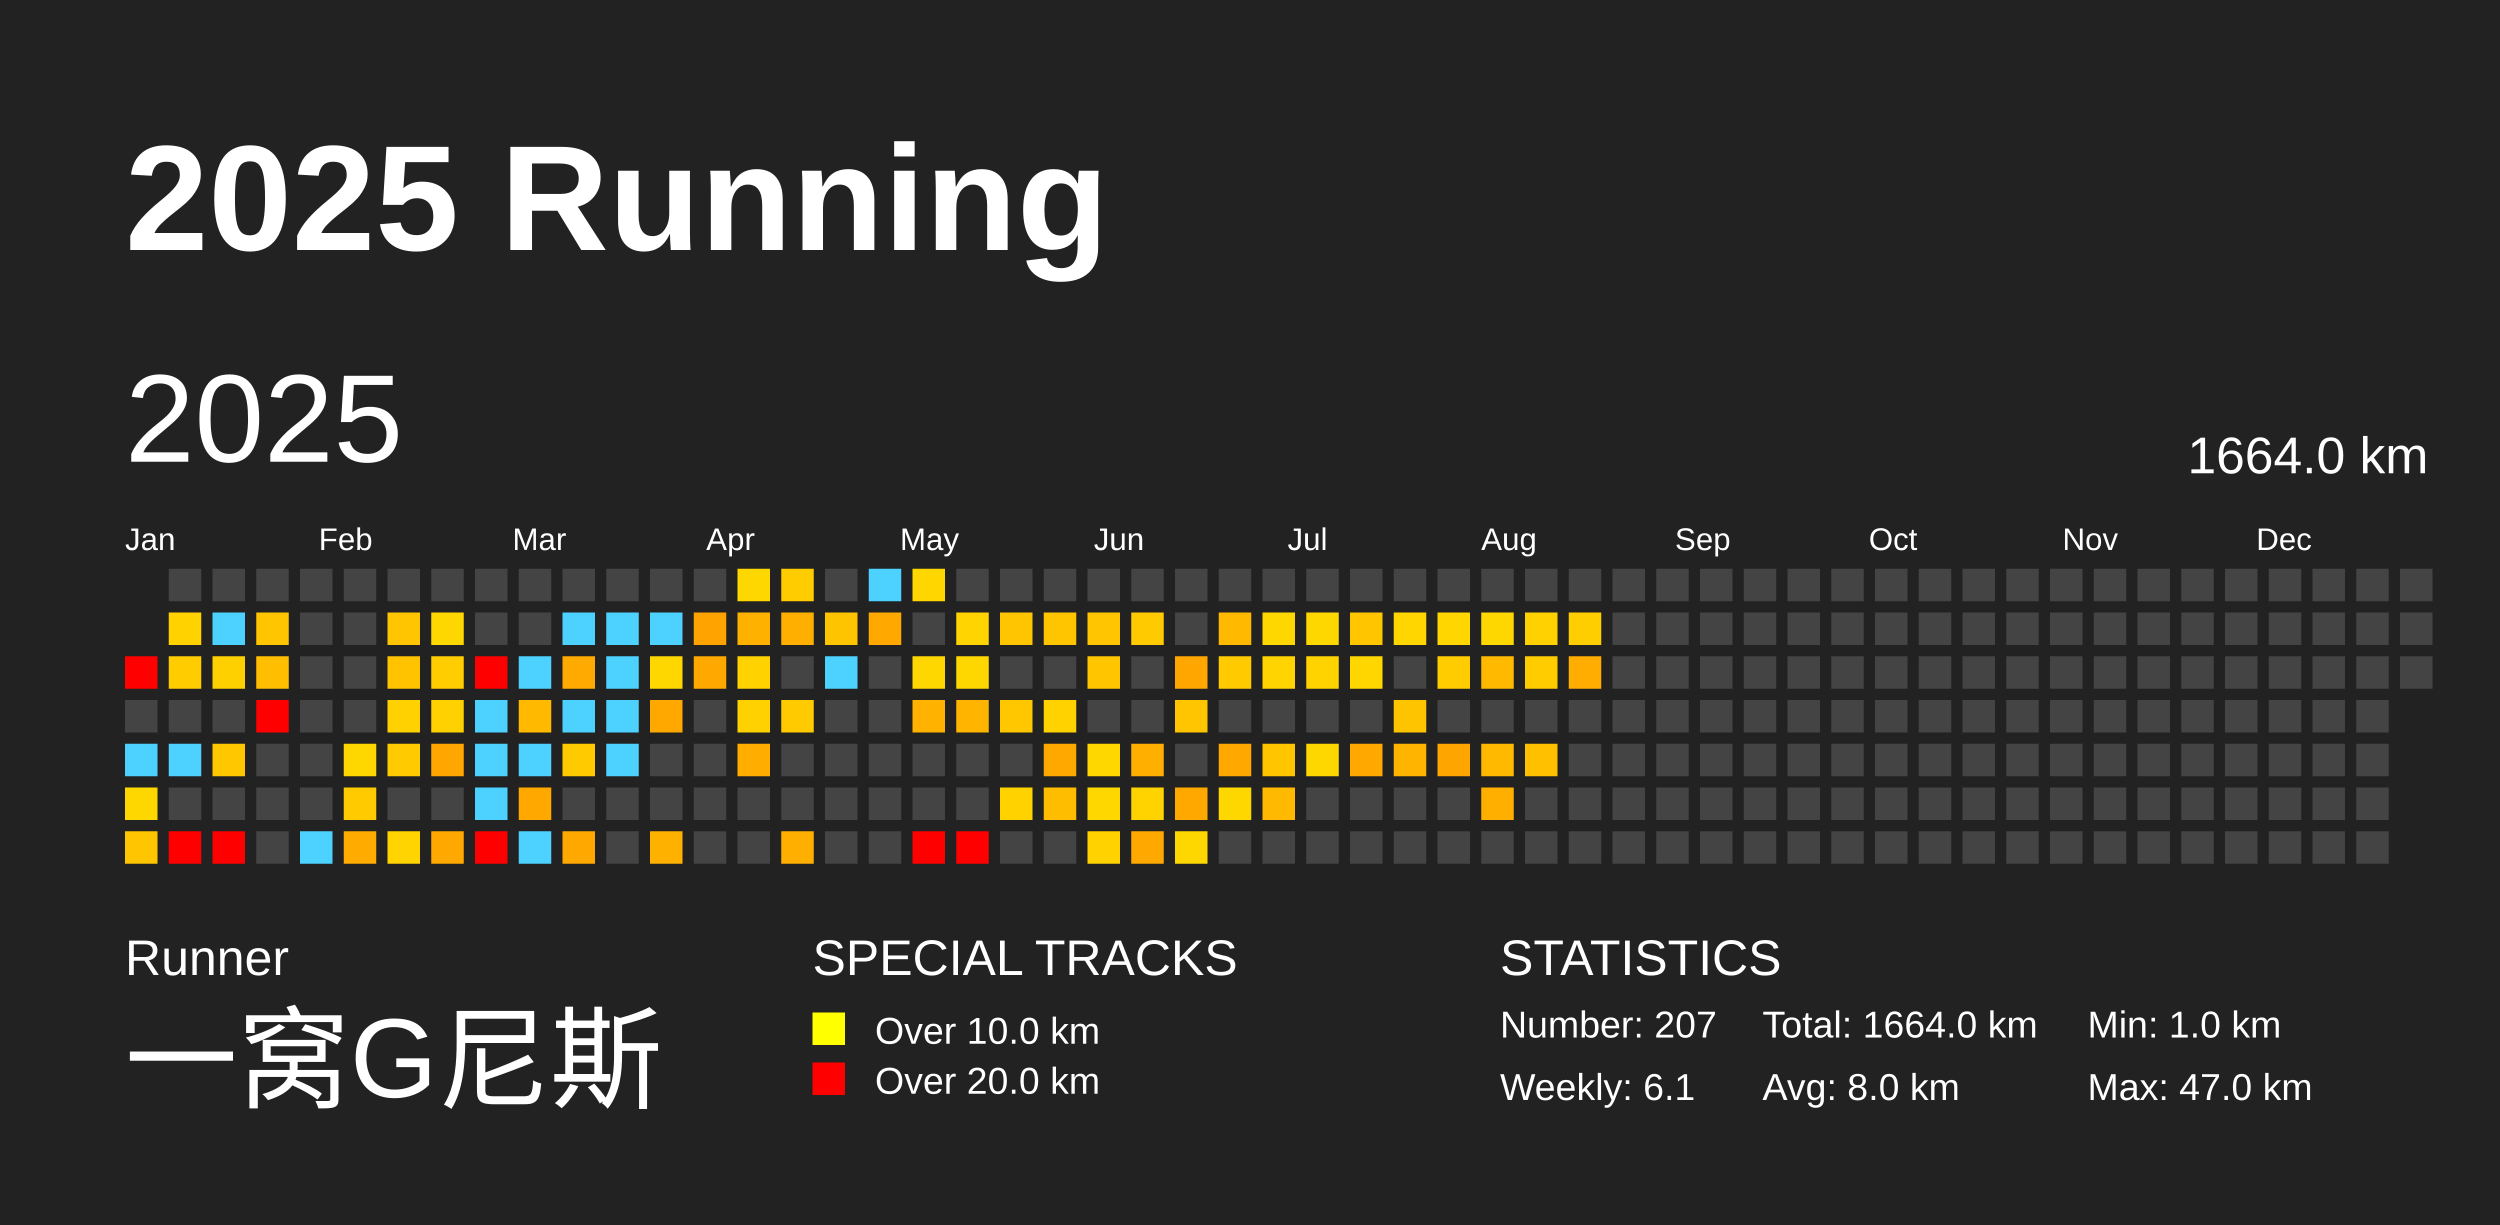
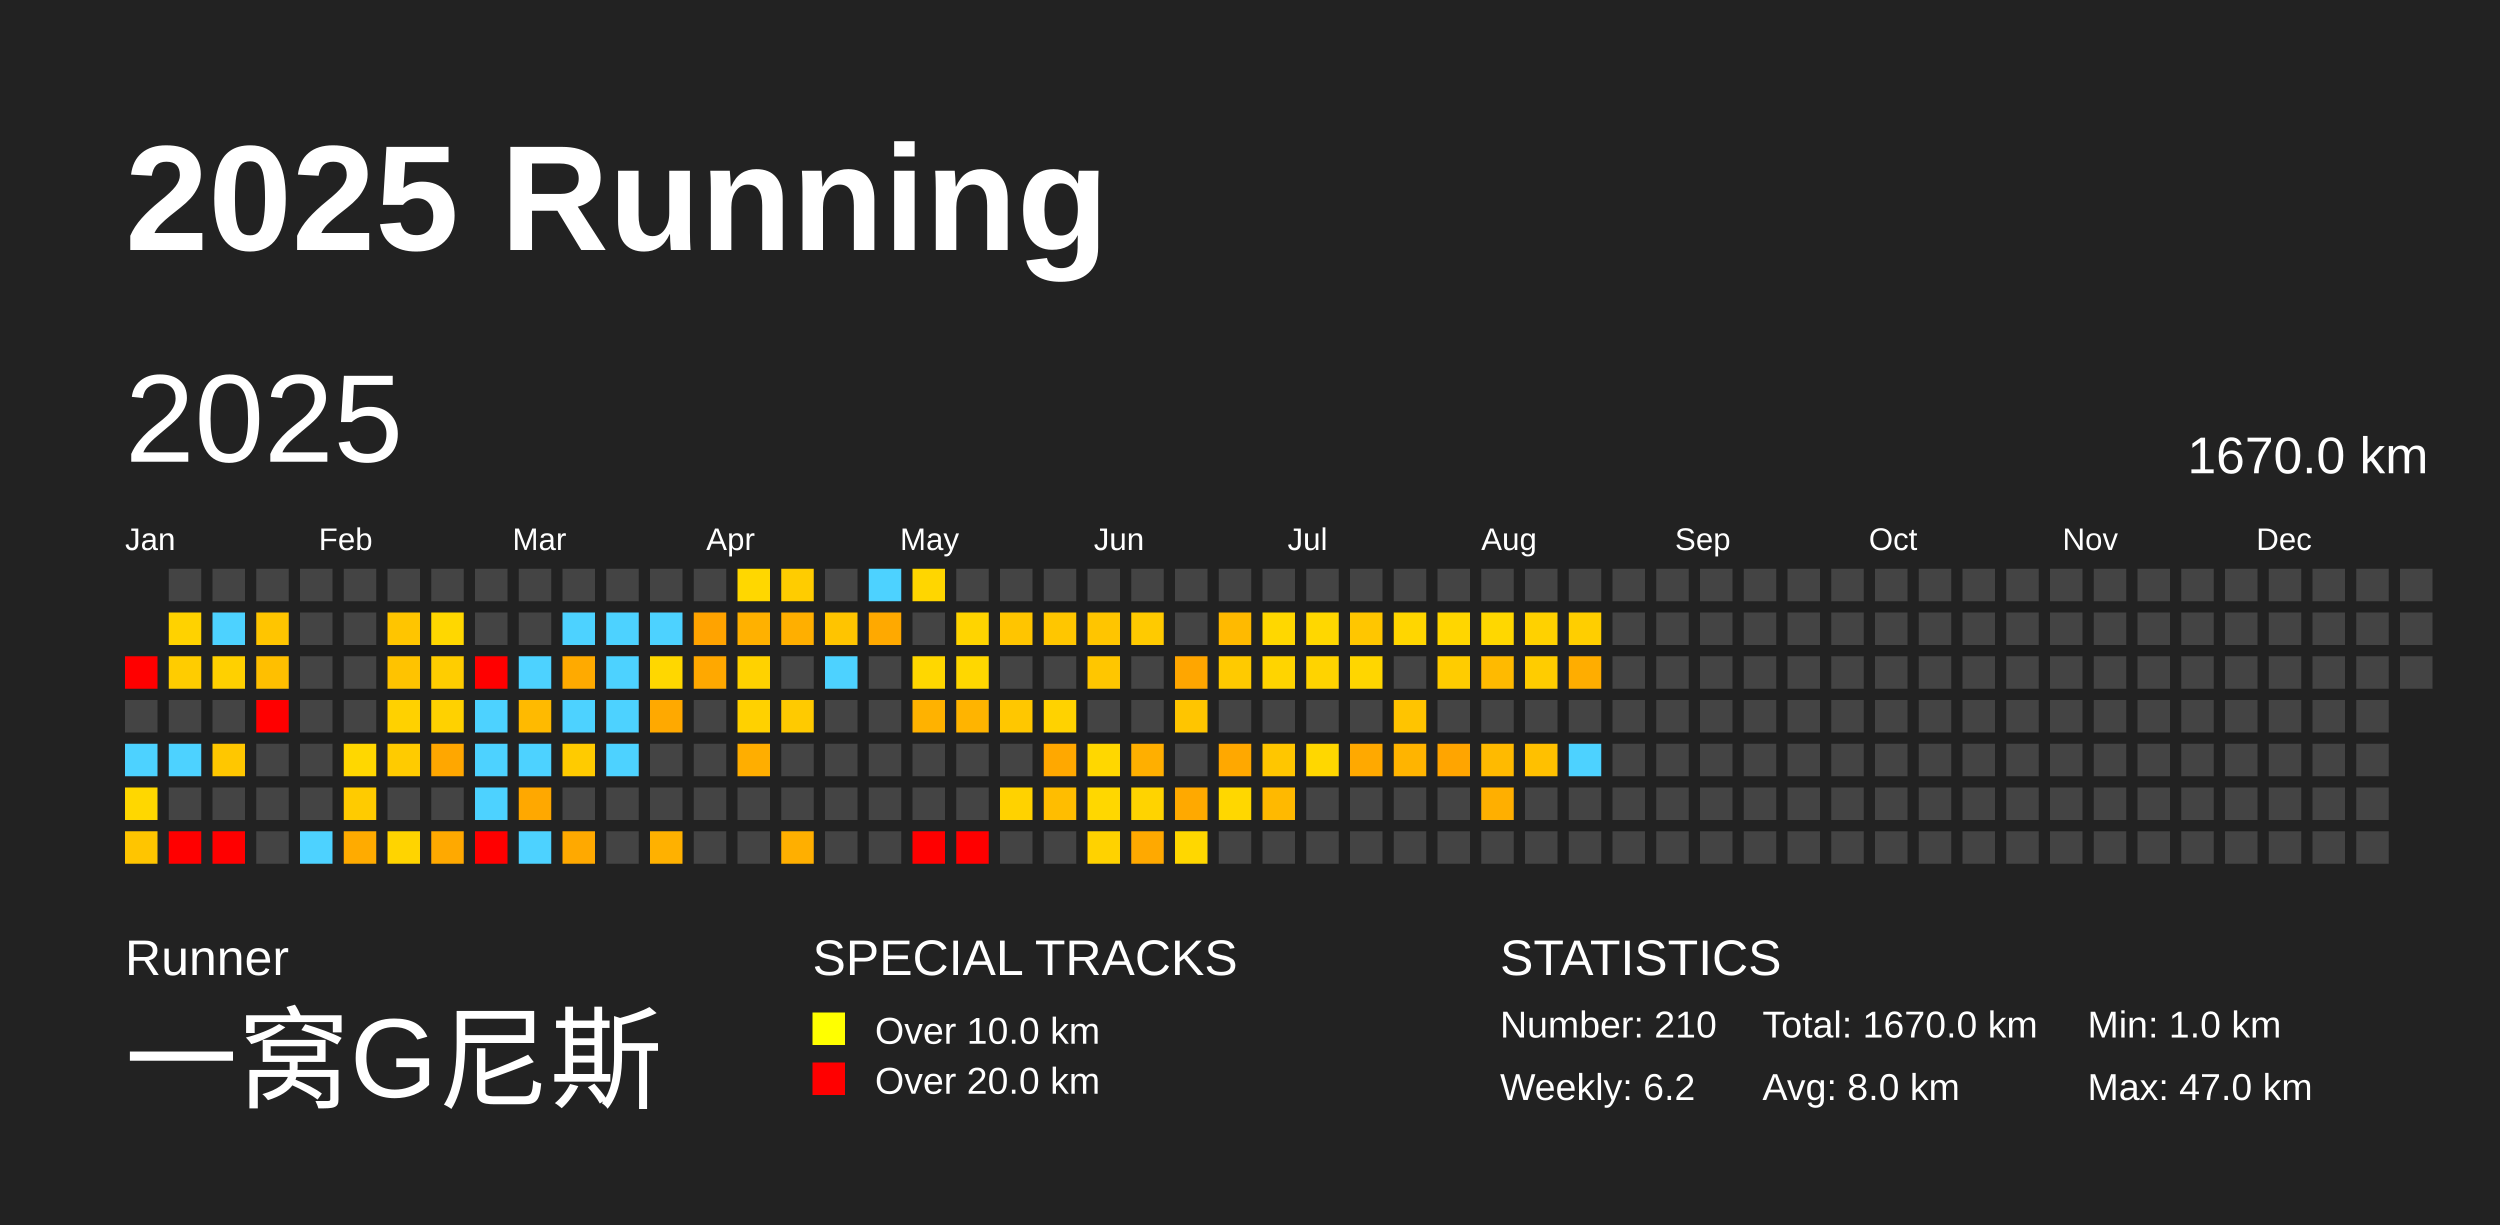
<svg xmlns="http://www.w3.org/2000/svg" baseProfile="full" height="98mm" version="1.1" viewBox="0,0,200,98" width="200mm">
  <defs />
  <rect fill="#222222" height="98" width="200" x="0" y="0" />
  <text fill="#FFFFFF" style="font-size:12px; font-family:Arial; font-weight:bold;" x="10" y="20">2025 Running</text>
  <text fill="#FFFFFF" style="font-size:4px; font-family:Arial" x="10" y="78">Runner</text>
  <text fill="#FFFFFF" style="font-size:9px; font-family:Arial" x="10" y="88">一窝G尼斯</text>
  <text fill="#FFFFFF" style="font-size:4px; font-family:Arial" x="65" y="78">SPECIAL TRACKS</text>
  <rect fill="yellow" height="2.6" width="2.6" x="65" y="81" />
  <text fill="#FFFFFF" style="font-size:3px; font-family:Arial" x="70" y="83.5">Over 10.0 km</text>
  <rect fill="red" height="2.6" width="2.6" x="65" y="85" />
  <text fill="#FFFFFF" style="font-size:3px; font-family:Arial" x="70" y="87.5">Over 20.0 km</text>
  <text fill="#FFFFFF" style="font-size:4px; font-family:Arial" x="120" y="78">STATISTICS</text>
-   <text fill="#FFFFFF" style="font-size:3px; font-family:Arial" x="120" y="83">Number: 207</text>
-   <text fill="#FFFFFF" style="font-size:3px; font-family:Arial" x="120" y="88">Weekly: 6.1</text>
-   <text fill="#FFFFFF" style="font-size:3px; font-family:Arial" x="141" y="83">Total: 1664.0 km</text>
+   <text fill="#FFFFFF" style="font-size:3px; font-family:Arial" x="120" y="83">Number: 210</text>
+   <text fill="#FFFFFF" style="font-size:3px; font-family:Arial" x="120" y="88">Weekly: 6.2</text>
+   <text fill="#FFFFFF" style="font-size:3px; font-family:Arial" x="141" y="83">Total: 1670.0 km</text>
  <text fill="#FFFFFF" style="font-size:3px; font-family:Arial" x="141" y="88">Avg: 8.0 km</text>
  <text fill="#FFFFFF" style="font-size:3px; font-family:Arial" x="167" y="83">Min: 1.0 km</text>
  <text fill="#FFFFFF" style="font-size:3px; font-family:Arial" x="167" y="88">Max: 47.0 km</text>
  <text dominant-baseline="hanging" fill="#FFFFFF" style="font-size:10.0px; font-family:Arial;" x="10" y="30">2025</text>
-   <text dominant-baseline="hanging" fill="#FFFFFF" style="font-size:4.125px; font-family:Arial;" x="175" y="35">1664.0 km</text>
+   <text dominant-baseline="hanging" fill="#FFFFFF" style="font-size:4.125px; font-family:Arial;" x="175" y="35">1670.0 km</text>
  <text fill="#FFFFFF" style="font-size:2.5px; font-family:Arial" x="10.0" y="44">Jan</text>
  <text fill="#FFFFFF" style="font-size:2.5px; font-family:Arial" x="25.5" y="44">Feb</text>
  <text fill="#FFFFFF" style="font-size:2.5px; font-family:Arial" x="41.0" y="44">Mar</text>
  <text fill="#FFFFFF" style="font-size:2.5px; font-family:Arial" x="56.5" y="44">Apr</text>
  <text fill="#FFFFFF" style="font-size:2.5px; font-family:Arial" x="72.0" y="44">May</text>
  <text fill="#FFFFFF" style="font-size:2.5px; font-family:Arial" x="87.5" y="44">Jun</text>
  <text fill="#FFFFFF" style="font-size:2.5px; font-family:Arial" x="103.0" y="44">Jul</text>
  <text fill="#FFFFFF" style="font-size:2.5px; font-family:Arial" x="118.5" y="44">Aug</text>
  <text fill="#FFFFFF" style="font-size:2.5px; font-family:Arial" x="134.0" y="44">Sep</text>
  <text fill="#FFFFFF" style="font-size:2.5px; font-family:Arial" x="149.5" y="44">Oct</text>
  <text fill="#FFFFFF" style="font-size:2.5px; font-family:Arial" x="165.0" y="44">Nov</text>
  <text fill="#FFFFFF" style="font-size:2.5px; font-family:Arial" x="180.5" y="44">Dec</text>
  <rect fill="red" height="2.6" width="2.6" x="10.0" y="52.5" />
  <rect fill="#444444" height="2.6" width="2.6" x="10.0" y="56.0" />
  <rect fill="#4dd2ff" height="2.6" width="2.6" x="10.0" y="59.5" />
  <rect fill="#ffd700" height="2.6" width="2.6" x="10.0" y="63.0" />
  <rect fill="#ffc500" height="2.6" width="2.6" x="10.0" y="66.5" />
  <rect fill="#444444" height="2.6" width="2.6" x="13.5" y="45.5" />
  <rect fill="#ffd200" height="2.6" width="2.6" x="13.5" y="49.0" />
  <rect fill="#ffcc00" height="2.6" width="2.6" x="13.5" y="52.5" />
  <rect fill="#444444" height="2.6" width="2.6" x="13.5" y="56.0" />
  <rect fill="#4dd2ff" height="2.6" width="2.6" x="13.5" y="59.5" />
  <rect fill="#444444" height="2.6" width="2.6" x="13.5" y="63.0" />
  <rect fill="red" height="2.6" width="2.6" x="13.5" y="66.5" />
  <rect fill="#444444" height="2.6" width="2.6" x="17.0" y="45.5" />
  <rect fill="#4dd2ff" height="2.6" width="2.6" x="17.0" y="49.0" />
  <rect fill="#ffd000" height="2.6" width="2.6" x="17.0" y="52.5" />
  <rect fill="#444444" height="2.6" width="2.6" x="17.0" y="56.0" />
  <rect fill="#ffc700" height="2.6" width="2.6" x="17.0" y="59.5" />
  <rect fill="#444444" height="2.6" width="2.6" x="17.0" y="63.0" />
  <rect fill="red" height="2.6" width="2.6" x="17.0" y="66.5" />
  <rect fill="#444444" height="2.6" width="2.6" x="20.5" y="45.5" />
  <rect fill="#ffc500" height="2.6" width="2.6" x="20.5" y="49.0" />
  <rect fill="#ffbf00" height="2.6" width="2.6" x="20.5" y="52.5" />
  <rect fill="red" height="2.6" width="2.6" x="20.5" y="56.0" />
  <rect fill="#444444" height="2.6" width="2.6" x="20.5" y="59.5" />
  <rect fill="#444444" height="2.6" width="2.6" x="20.5" y="63.0" />
  <rect fill="#444444" height="2.6" width="2.6" x="20.5" y="66.5" />
  <rect fill="#444444" height="2.6" width="2.6" x="24.0" y="45.5" />
  <rect fill="#444444" height="2.6" width="2.6" x="24.0" y="49.0" />
  <rect fill="#444444" height="2.6" width="2.6" x="24.0" y="52.5" />
  <rect fill="#444444" height="2.6" width="2.6" x="24.0" y="56.0" />
  <rect fill="#444444" height="2.6" width="2.6" x="24.0" y="59.5" />
  <rect fill="#444444" height="2.6" width="2.6" x="24.0" y="63.0" />
  <rect fill="#4dd2ff" height="2.6" width="2.6" x="24.0" y="66.5" />
  <rect fill="#444444" height="2.6" width="2.6" x="27.5" y="45.5" />
  <rect fill="#444444" height="2.6" width="2.6" x="27.5" y="49.0" />
  <rect fill="#444444" height="2.6" width="2.6" x="27.5" y="52.5" />
  <rect fill="#444444" height="2.6" width="2.6" x="27.5" y="56.0" />
  <rect fill="#ffd700" height="2.6" width="2.6" x="27.5" y="59.5" />
  <rect fill="#ffcb00" height="2.6" width="2.6" x="27.5" y="63.0" />
  <rect fill="#ffab00" height="2.6" width="2.6" x="27.5" y="66.5" />
  <rect fill="#444444" height="2.6" width="2.6" x="31.0" y="45.5" />
  <rect fill="#ffc500" height="2.6" width="2.6" x="31.0" y="49.0" />
  <rect fill="#ffc300" height="2.6" width="2.6" x="31.0" y="52.5" />
  <rect fill="#ffd100" height="2.6" width="2.6" x="31.0" y="56.0" />
  <rect fill="#ffcb00" height="2.6" width="2.6" x="31.0" y="59.5" />
  <rect fill="#444444" height="2.6" width="2.6" x="31.0" y="63.0" />
  <rect fill="#ffd400" height="2.6" width="2.6" x="31.0" y="66.5" />
  <rect fill="#444444" height="2.6" width="2.6" x="34.5" y="45.5" />
  <rect fill="#ffd700" height="2.6" width="2.6" x="34.5" y="49.0" />
  <rect fill="#ffcd00" height="2.6" width="2.6" x="34.5" y="52.5" />
  <rect fill="#ffd100" height="2.6" width="2.6" x="34.5" y="56.0" />
  <rect fill="#ffa700" height="2.6" width="2.6" x="34.5" y="59.5" />
  <rect fill="#444444" height="2.6" width="2.6" x="34.5" y="63.0" />
  <rect fill="#ffa900" height="2.6" width="2.6" x="34.5" y="66.5" />
  <rect fill="#444444" height="2.6" width="2.6" x="38.0" y="45.5" />
  <rect fill="#444444" height="2.6" width="2.6" x="38.0" y="49.0" />
  <rect fill="red" height="2.6" width="2.6" x="38.0" y="52.5" />
  <rect fill="#4dd2ff" height="2.6" width="2.6" x="38.0" y="56.0" />
  <rect fill="#4dd2ff" height="2.6" width="2.6" x="38.0" y="59.5" />
  <rect fill="#4dd2ff" height="2.6" width="2.6" x="38.0" y="63.0" />
  <rect fill="red" height="2.6" width="2.6" x="38.0" y="66.5" />
  <rect fill="#444444" height="2.6" width="2.6" x="41.5" y="45.5" />
  <rect fill="#444444" height="2.6" width="2.6" x="41.5" y="49.0" />
  <rect fill="#4dd2ff" height="2.6" width="2.6" x="41.5" y="52.5" />
  <rect fill="#ffba00" height="2.6" width="2.6" x="41.5" y="56.0" />
  <rect fill="#4dd2ff" height="2.6" width="2.6" x="41.5" y="59.5" />
  <rect fill="#ffa800" height="2.6" width="2.6" x="41.5" y="63.0" />
  <rect fill="#4dd2ff" height="2.6" width="2.6" x="41.5" y="66.5" />
  <rect fill="#444444" height="2.6" width="2.6" x="45.0" y="45.5" />
  <rect fill="#4dd2ff" height="2.6" width="2.6" x="45.0" y="49.0" />
  <rect fill="#ffaa00" height="2.6" width="2.6" x="45.0" y="52.5" />
  <rect fill="#4dd2ff" height="2.6" width="2.6" x="45.0" y="56.0" />
  <rect fill="#ffcb00" height="2.6" width="2.6" x="45.0" y="59.5" />
  <rect fill="#444444" height="2.6" width="2.6" x="45.0" y="63.0" />
  <rect fill="#ffa900" height="2.6" width="2.6" x="45.0" y="66.5" />
  <rect fill="#444444" height="2.6" width="2.6" x="48.5" y="45.5" />
  <rect fill="#4dd2ff" height="2.6" width="2.6" x="48.5" y="49.0" />
  <rect fill="#4dd2ff" height="2.6" width="2.6" x="48.5" y="52.5" />
  <rect fill="#4dd2ff" height="2.6" width="2.6" x="48.5" y="56.0" />
  <rect fill="#4dd2ff" height="2.6" width="2.6" x="48.5" y="59.5" />
  <rect fill="#444444" height="2.6" width="2.6" x="48.5" y="63.0" />
  <rect fill="#444444" height="2.6" width="2.6" x="48.5" y="66.5" />
  <rect fill="#444444" height="2.6" width="2.6" x="52.0" y="45.5" />
  <rect fill="#4dd2ff" height="2.6" width="2.6" x="52.0" y="49.0" />
  <rect fill="#ffd700" height="2.6" width="2.6" x="52.0" y="52.5" />
  <rect fill="#ffa900" height="2.6" width="2.6" x="52.0" y="56.0" />
  <rect fill="#444444" height="2.6" width="2.6" x="52.0" y="59.5" />
  <rect fill="#444444" height="2.6" width="2.6" x="52.0" y="63.0" />
  <rect fill="#ffb100" height="2.6" width="2.6" x="52.0" y="66.5" />
  <rect fill="#444444" height="2.6" width="2.6" x="55.5" y="45.5" />
  <rect fill="#ffa300" height="2.6" width="2.6" x="55.5" y="49.0" />
  <rect fill="#ffa800" height="2.6" width="2.6" x="55.5" y="52.5" />
  <rect fill="#444444" height="2.6" width="2.6" x="55.5" y="56.0" />
  <rect fill="#444444" height="2.6" width="2.6" x="55.5" y="59.5" />
  <rect fill="#444444" height="2.6" width="2.6" x="55.5" y="63.0" />
  <rect fill="#444444" height="2.6" width="2.6" x="55.5" y="66.5" />
  <rect fill="#ffd700" height="2.6" width="2.6" x="59.0" y="45.5" />
  <rect fill="#ffb100" height="2.6" width="2.6" x="59.0" y="49.0" />
  <rect fill="#ffd200" height="2.6" width="2.6" x="59.0" y="52.5" />
  <rect fill="#ffd100" height="2.6" width="2.6" x="59.0" y="56.0" />
  <rect fill="#ffae00" height="2.6" width="2.6" x="59.0" y="59.5" />
  <rect fill="#444444" height="2.6" width="2.6" x="59.0" y="63.0" />
  <rect fill="#444444" height="2.6" width="2.6" x="59.0" y="66.5" />
  <rect fill="#ffcc00" height="2.6" width="2.6" x="62.5" y="45.5" />
  <rect fill="#ffaf00" height="2.6" width="2.6" x="62.5" y="49.0" />
  <rect fill="#444444" height="2.6" width="2.6" x="62.5" y="52.5" />
  <rect fill="#ffca00" height="2.6" width="2.6" x="62.5" y="56.0" />
  <rect fill="#444444" height="2.6" width="2.6" x="62.5" y="59.5" />
  <rect fill="#444444" height="2.6" width="2.6" x="62.5" y="63.0" />
  <rect fill="#ffaf00" height="2.6" width="2.6" x="62.5" y="66.5" />
  <rect fill="#444444" height="2.6" width="2.6" x="66.0" y="45.5" />
  <rect fill="#ffc400" height="2.6" width="2.6" x="66.0" y="49.0" />
  <rect fill="#4dd2ff" height="2.6" width="2.6" x="66.0" y="52.5" />
  <rect fill="#444444" height="2.6" width="2.6" x="66.0" y="56.0" />
  <rect fill="#444444" height="2.6" width="2.6" x="66.0" y="59.5" />
  <rect fill="#444444" height="2.6" width="2.6" x="66.0" y="63.0" />
  <rect fill="#444444" height="2.6" width="2.6" x="66.0" y="66.5" />
  <rect fill="#4dd2ff" height="2.6" width="2.6" x="69.5" y="45.5" />
  <rect fill="#ffa900" height="2.6" width="2.6" x="69.5" y="49.0" />
  <rect fill="#444444" height="2.6" width="2.6" x="69.5" y="52.5" />
  <rect fill="#444444" height="2.6" width="2.6" x="69.5" y="56.0" />
  <rect fill="#444444" height="2.6" width="2.6" x="69.5" y="59.5" />
  <rect fill="#444444" height="2.6" width="2.6" x="69.5" y="63.0" />
  <rect fill="#444444" height="2.6" width="2.6" x="69.5" y="66.5" />
  <rect fill="#ffd600" height="2.6" width="2.6" x="73.0" y="45.5" />
  <rect fill="#444444" height="2.6" width="2.6" x="73.0" y="49.0" />
  <rect fill="#ffd700" height="2.6" width="2.6" x="73.0" y="52.5" />
  <rect fill="#ffb200" height="2.6" width="2.6" x="73.0" y="56.0" />
  <rect fill="#444444" height="2.6" width="2.6" x="73.0" y="59.5" />
  <rect fill="#444444" height="2.6" width="2.6" x="73.0" y="63.0" />
  <rect fill="red" height="2.6" width="2.6" x="73.0" y="66.5" />
  <rect fill="#444444" height="2.6" width="2.6" x="76.5" y="45.5" />
  <rect fill="#ffd400" height="2.6" width="2.6" x="76.5" y="49.0" />
  <rect fill="#ffd700" height="2.6" width="2.6" x="76.5" y="52.5" />
  <rect fill="#ffb400" height="2.6" width="2.6" x="76.5" y="56.0" />
  <rect fill="#444444" height="2.6" width="2.6" x="76.5" y="59.5" />
  <rect fill="#444444" height="2.6" width="2.6" x="76.5" y="63.0" />
  <rect fill="red" height="2.6" width="2.6" x="76.5" y="66.5" />
  <rect fill="#444444" height="2.6" width="2.6" x="80.0" y="45.5" />
  <rect fill="#ffc500" height="2.6" width="2.6" x="80.0" y="49.0" />
  <rect fill="#444444" height="2.6" width="2.6" x="80.0" y="52.5" />
  <rect fill="#ffc700" height="2.6" width="2.6" x="80.0" y="56.0" />
  <rect fill="#444444" height="2.6" width="2.6" x="80.0" y="59.5" />
  <rect fill="#ffd200" height="2.6" width="2.6" x="80.0" y="63.0" />
  <rect fill="#444444" height="2.6" width="2.6" x="80.0" y="66.5" />
  <rect fill="#444444" height="2.6" width="2.6" x="83.5" y="45.5" />
  <rect fill="#ffc600" height="2.6" width="2.6" x="83.5" y="49.0" />
  <rect fill="#444444" height="2.6" width="2.6" x="83.5" y="52.5" />
  <rect fill="#ffd200" height="2.6" width="2.6" x="83.5" y="56.0" />
  <rect fill="#ffa800" height="2.6" width="2.6" x="83.5" y="59.5" />
  <rect fill="#ffbd00" height="2.6" width="2.6" x="83.5" y="63.0" />
  <rect fill="#444444" height="2.6" width="2.6" x="83.5" y="66.5" />
  <rect fill="#444444" height="2.6" width="2.6" x="87.0" y="45.5" />
  <rect fill="#ffc500" height="2.6" width="2.6" x="87.0" y="49.0" />
  <rect fill="#ffc600" height="2.6" width="2.6" x="87.0" y="52.5" />
  <rect fill="#444444" height="2.6" width="2.6" x="87.0" y="56.0" />
  <rect fill="#ffd700" height="2.6" width="2.6" x="87.0" y="59.5" />
  <rect fill="#ffd700" height="2.6" width="2.6" x="87.0" y="63.0" />
  <rect fill="#ffd200" height="2.6" width="2.6" x="87.0" y="66.5" />
  <rect fill="#444444" height="2.6" width="2.6" x="90.5" y="45.5" />
  <rect fill="#ffca00" height="2.6" width="2.6" x="90.5" y="49.0" />
  <rect fill="#444444" height="2.6" width="2.6" x="90.5" y="52.5" />
  <rect fill="#444444" height="2.6" width="2.6" x="90.5" y="56.0" />
  <rect fill="#ffaf00" height="2.6" width="2.6" x="90.5" y="59.5" />
  <rect fill="#ffd300" height="2.6" width="2.6" x="90.5" y="63.0" />
  <rect fill="#ffa900" height="2.6" width="2.6" x="90.5" y="66.5" />
  <rect fill="#444444" height="2.6" width="2.6" x="94.0" y="45.5" />
  <rect fill="#444444" height="2.6" width="2.6" x="94.0" y="49.0" />
  <rect fill="#ffa600" height="2.6" width="2.6" x="94.0" y="52.5" />
  <rect fill="#ffc500" height="2.6" width="2.6" x="94.0" y="56.0" />
  <rect fill="#444444" height="2.6" width="2.6" x="94.0" y="59.5" />
  <rect fill="#ffa900" height="2.6" width="2.6" x="94.0" y="63.0" />
  <rect fill="#ffd700" height="2.6" width="2.6" x="94.0" y="66.5" />
  <rect fill="#444444" height="2.6" width="2.6" x="97.5" y="45.5" />
  <rect fill="#ffba00" height="2.6" width="2.6" x="97.5" y="49.0" />
  <rect fill="#ffca00" height="2.6" width="2.6" x="97.5" y="52.5" />
  <rect fill="#444444" height="2.6" width="2.6" x="97.5" y="56.0" />
  <rect fill="#ffa800" height="2.6" width="2.6" x="97.5" y="59.5" />
  <rect fill="#ffd700" height="2.6" width="2.6" x="97.5" y="63.0" />
  <rect fill="#444444" height="2.6" width="2.6" x="97.5" y="66.5" />
  <rect fill="#444444" height="2.6" width="2.6" x="101.0" y="45.5" />
  <rect fill="#ffd700" height="2.6" width="2.6" x="101.0" y="49.0" />
  <rect fill="#ffd400" height="2.6" width="2.6" x="101.0" y="52.5" />
  <rect fill="#444444" height="2.6" width="2.6" x="101.0" y="56.0" />
  <rect fill="#ffc600" height="2.6" width="2.6" x="101.0" y="59.5" />
  <rect fill="#ffb900" height="2.6" width="2.6" x="101.0" y="63.0" />
  <rect fill="#444444" height="2.6" width="2.6" x="101.0" y="66.5" />
  <rect fill="#444444" height="2.6" width="2.6" x="104.5" y="45.5" />
  <rect fill="#ffd700" height="2.6" width="2.6" x="104.5" y="49.0" />
  <rect fill="#ffd300" height="2.6" width="2.6" x="104.5" y="52.5" />
  <rect fill="#444444" height="2.6" width="2.6" x="104.5" y="56.0" />
  <rect fill="#ffd700" height="2.6" width="2.6" x="104.5" y="59.5" />
  <rect fill="#444444" height="2.6" width="2.6" x="104.5" y="63.0" />
  <rect fill="#444444" height="2.6" width="2.6" x="104.5" y="66.5" />
  <rect fill="#444444" height="2.6" width="2.6" x="108.0" y="45.5" />
  <rect fill="#ffc600" height="2.6" width="2.6" x="108.0" y="49.0" />
  <rect fill="#ffd600" height="2.6" width="2.6" x="108.0" y="52.5" />
  <rect fill="#444444" height="2.6" width="2.6" x="108.0" y="56.0" />
  <rect fill="#ffa900" height="2.6" width="2.6" x="108.0" y="59.5" />
  <rect fill="#444444" height="2.6" width="2.6" x="108.0" y="63.0" />
  <rect fill="#444444" height="2.6" width="2.6" x="108.0" y="66.5" />
  <rect fill="#444444" height="2.6" width="2.6" x="111.5" y="45.5" />
  <rect fill="#ffd600" height="2.6" width="2.6" x="111.5" y="49.0" />
  <rect fill="#444444" height="2.6" width="2.6" x="111.5" y="52.5" />
  <rect fill="#ffc400" height="2.6" width="2.6" x="111.5" y="56.0" />
  <rect fill="#ffb400" height="2.6" width="2.6" x="111.5" y="59.5" />
  <rect fill="#444444" height="2.6" width="2.6" x="111.5" y="63.0" />
  <rect fill="#444444" height="2.6" width="2.6" x="111.5" y="66.5" />
  <rect fill="#444444" height="2.6" width="2.6" x="115.0" y="45.5" />
  <rect fill="#ffd600" height="2.6" width="2.6" x="115.0" y="49.0" />
  <rect fill="#ffcc00" height="2.6" width="2.6" x="115.0" y="52.5" />
  <rect fill="#444444" height="2.6" width="2.6" x="115.0" y="56.0" />
  <rect fill="#ffa500" height="2.6" width="2.6" x="115.0" y="59.5" />
  <rect fill="#444444" height="2.6" width="2.6" x="115.0" y="63.0" />
  <rect fill="#444444" height="2.6" width="2.6" x="115.0" y="66.5" />
  <rect fill="#444444" height="2.6" width="2.6" x="118.5" y="45.5" />
  <rect fill="#ffd700" height="2.6" width="2.6" x="118.5" y="49.0" />
  <rect fill="#ffba00" height="2.6" width="2.6" x="118.5" y="52.5" />
  <rect fill="#444444" height="2.6" width="2.6" x="118.5" y="56.0" />
  <rect fill="#ffba00" height="2.6" width="2.6" x="118.5" y="59.5" />
  <rect fill="#ffaf00" height="2.6" width="2.6" x="118.5" y="63.0" />
  <rect fill="#444444" height="2.6" width="2.6" x="118.5" y="66.5" />
  <rect fill="#444444" height="2.6" width="2.6" x="122.0" y="45.5" />
  <rect fill="#ffd100" height="2.6" width="2.6" x="122.0" y="49.0" />
  <rect fill="#ffcc00" height="2.6" width="2.6" x="122.0" y="52.5" />
  <rect fill="#444444" height="2.6" width="2.6" x="122.0" y="56.0" />
  <rect fill="#ffc000" height="2.6" width="2.6" x="122.0" y="59.5" />
  <rect fill="#444444" height="2.6" width="2.6" x="122.0" y="63.0" />
  <rect fill="#444444" height="2.6" width="2.6" x="122.0" y="66.5" />
  <rect fill="#444444" height="2.6" width="2.6" x="125.5" y="45.5" />
  <rect fill="#ffce00" height="2.6" width="2.6" x="125.5" y="49.0" />
  <rect fill="#ffad00" height="2.6" width="2.6" x="125.5" y="52.5" />
  <rect fill="#444444" height="2.6" width="2.6" x="125.5" y="56.0" />
-   <rect fill="#444444" height="2.6" width="2.6" x="125.5" y="59.5" />
+   <rect fill="#4dd2ff" height="2.6" width="2.6" x="125.5" y="59.5" />
  <rect fill="#444444" height="2.6" width="2.6" x="125.5" y="63.0" />
  <rect fill="#444444" height="2.6" width="2.6" x="125.5" y="66.5" />
  <rect fill="#444444" height="2.6" width="2.6" x="129.0" y="45.5" />
  <rect fill="#444444" height="2.6" width="2.6" x="129.0" y="49.0" />
  <rect fill="#444444" height="2.6" width="2.6" x="129.0" y="52.5" />
  <rect fill="#444444" height="2.6" width="2.6" x="129.0" y="56.0" />
  <rect fill="#444444" height="2.6" width="2.6" x="129.0" y="59.5" />
  <rect fill="#444444" height="2.6" width="2.6" x="129.0" y="63.0" />
  <rect fill="#444444" height="2.6" width="2.6" x="129.0" y="66.5" />
  <rect fill="#444444" height="2.6" width="2.6" x="132.5" y="45.5" />
  <rect fill="#444444" height="2.6" width="2.6" x="132.5" y="49.0" />
  <rect fill="#444444" height="2.6" width="2.6" x="132.5" y="52.5" />
  <rect fill="#444444" height="2.6" width="2.6" x="132.5" y="56.0" />
  <rect fill="#444444" height="2.6" width="2.6" x="132.5" y="59.5" />
  <rect fill="#444444" height="2.6" width="2.6" x="132.5" y="63.0" />
  <rect fill="#444444" height="2.6" width="2.6" x="132.5" y="66.5" />
  <rect fill="#444444" height="2.6" width="2.6" x="136.0" y="45.5" />
  <rect fill="#444444" height="2.6" width="2.6" x="136.0" y="49.0" />
  <rect fill="#444444" height="2.6" width="2.6" x="136.0" y="52.5" />
  <rect fill="#444444" height="2.6" width="2.6" x="136.0" y="56.0" />
  <rect fill="#444444" height="2.6" width="2.6" x="136.0" y="59.5" />
  <rect fill="#444444" height="2.6" width="2.6" x="136.0" y="63.0" />
  <rect fill="#444444" height="2.6" width="2.6" x="136.0" y="66.5" />
  <rect fill="#444444" height="2.6" width="2.6" x="139.5" y="45.5" />
  <rect fill="#444444" height="2.6" width="2.6" x="139.5" y="49.0" />
  <rect fill="#444444" height="2.6" width="2.6" x="139.5" y="52.5" />
  <rect fill="#444444" height="2.6" width="2.6" x="139.5" y="56.0" />
  <rect fill="#444444" height="2.6" width="2.6" x="139.5" y="59.5" />
  <rect fill="#444444" height="2.6" width="2.6" x="139.5" y="63.0" />
  <rect fill="#444444" height="2.6" width="2.6" x="139.5" y="66.5" />
  <rect fill="#444444" height="2.6" width="2.6" x="143.0" y="45.5" />
  <rect fill="#444444" height="2.6" width="2.6" x="143.0" y="49.0" />
  <rect fill="#444444" height="2.6" width="2.6" x="143.0" y="52.5" />
  <rect fill="#444444" height="2.6" width="2.6" x="143.0" y="56.0" />
  <rect fill="#444444" height="2.6" width="2.6" x="143.0" y="59.5" />
  <rect fill="#444444" height="2.6" width="2.6" x="143.0" y="63.0" />
  <rect fill="#444444" height="2.6" width="2.6" x="143.0" y="66.5" />
  <rect fill="#444444" height="2.6" width="2.6" x="146.5" y="45.5" />
  <rect fill="#444444" height="2.6" width="2.6" x="146.5" y="49.0" />
  <rect fill="#444444" height="2.6" width="2.6" x="146.5" y="52.5" />
  <rect fill="#444444" height="2.6" width="2.6" x="146.5" y="56.0" />
  <rect fill="#444444" height="2.6" width="2.6" x="146.5" y="59.5" />
  <rect fill="#444444" height="2.6" width="2.6" x="146.5" y="63.0" />
  <rect fill="#444444" height="2.6" width="2.6" x="146.5" y="66.5" />
  <rect fill="#444444" height="2.6" width="2.6" x="150.0" y="45.5" />
  <rect fill="#444444" height="2.6" width="2.6" x="150.0" y="49.0" />
  <rect fill="#444444" height="2.6" width="2.6" x="150.0" y="52.5" />
  <rect fill="#444444" height="2.6" width="2.6" x="150.0" y="56.0" />
  <rect fill="#444444" height="2.6" width="2.6" x="150.0" y="59.5" />
  <rect fill="#444444" height="2.6" width="2.6" x="150.0" y="63.0" />
  <rect fill="#444444" height="2.6" width="2.6" x="150.0" y="66.5" />
  <rect fill="#444444" height="2.6" width="2.6" x="153.5" y="45.5" />
  <rect fill="#444444" height="2.6" width="2.6" x="153.5" y="49.0" />
  <rect fill="#444444" height="2.6" width="2.6" x="153.5" y="52.5" />
  <rect fill="#444444" height="2.6" width="2.6" x="153.5" y="56.0" />
  <rect fill="#444444" height="2.6" width="2.6" x="153.5" y="59.5" />
  <rect fill="#444444" height="2.6" width="2.6" x="153.5" y="63.0" />
  <rect fill="#444444" height="2.6" width="2.6" x="153.5" y="66.5" />
  <rect fill="#444444" height="2.6" width="2.6" x="157.0" y="45.5" />
  <rect fill="#444444" height="2.6" width="2.6" x="157.0" y="49.0" />
  <rect fill="#444444" height="2.6" width="2.6" x="157.0" y="52.5" />
  <rect fill="#444444" height="2.6" width="2.6" x="157.0" y="56.0" />
  <rect fill="#444444" height="2.6" width="2.6" x="157.0" y="59.5" />
  <rect fill="#444444" height="2.6" width="2.6" x="157.0" y="63.0" />
  <rect fill="#444444" height="2.6" width="2.6" x="157.0" y="66.5" />
  <rect fill="#444444" height="2.6" width="2.6" x="160.5" y="45.5" />
  <rect fill="#444444" height="2.6" width="2.6" x="160.5" y="49.0" />
  <rect fill="#444444" height="2.6" width="2.6" x="160.5" y="52.5" />
  <rect fill="#444444" height="2.6" width="2.6" x="160.5" y="56.0" />
  <rect fill="#444444" height="2.6" width="2.6" x="160.5" y="59.5" />
  <rect fill="#444444" height="2.6" width="2.6" x="160.5" y="63.0" />
  <rect fill="#444444" height="2.6" width="2.6" x="160.5" y="66.5" />
  <rect fill="#444444" height="2.6" width="2.6" x="164.0" y="45.5" />
  <rect fill="#444444" height="2.6" width="2.6" x="164.0" y="49.0" />
  <rect fill="#444444" height="2.6" width="2.6" x="164.0" y="52.5" />
  <rect fill="#444444" height="2.6" width="2.6" x="164.0" y="56.0" />
  <rect fill="#444444" height="2.6" width="2.6" x="164.0" y="59.5" />
  <rect fill="#444444" height="2.6" width="2.6" x="164.0" y="63.0" />
  <rect fill="#444444" height="2.6" width="2.6" x="164.0" y="66.5" />
  <rect fill="#444444" height="2.6" width="2.6" x="167.5" y="45.5" />
  <rect fill="#444444" height="2.6" width="2.6" x="167.5" y="49.0" />
  <rect fill="#444444" height="2.6" width="2.6" x="167.5" y="52.5" />
  <rect fill="#444444" height="2.6" width="2.6" x="167.5" y="56.0" />
  <rect fill="#444444" height="2.6" width="2.6" x="167.5" y="59.5" />
  <rect fill="#444444" height="2.6" width="2.6" x="167.5" y="63.0" />
  <rect fill="#444444" height="2.6" width="2.6" x="167.5" y="66.5" />
  <rect fill="#444444" height="2.6" width="2.6" x="171.0" y="45.5" />
  <rect fill="#444444" height="2.6" width="2.6" x="171.0" y="49.0" />
  <rect fill="#444444" height="2.6" width="2.6" x="171.0" y="52.5" />
  <rect fill="#444444" height="2.6" width="2.6" x="171.0" y="56.0" />
  <rect fill="#444444" height="2.6" width="2.6" x="171.0" y="59.5" />
  <rect fill="#444444" height="2.6" width="2.6" x="171.0" y="63.0" />
  <rect fill="#444444" height="2.6" width="2.6" x="171.0" y="66.5" />
  <rect fill="#444444" height="2.6" width="2.6" x="174.5" y="45.5" />
  <rect fill="#444444" height="2.6" width="2.6" x="174.5" y="49.0" />
  <rect fill="#444444" height="2.6" width="2.6" x="174.5" y="52.5" />
  <rect fill="#444444" height="2.6" width="2.6" x="174.5" y="56.0" />
  <rect fill="#444444" height="2.6" width="2.6" x="174.5" y="59.5" />
  <rect fill="#444444" height="2.6" width="2.6" x="174.5" y="63.0" />
  <rect fill="#444444" height="2.6" width="2.6" x="174.5" y="66.5" />
  <rect fill="#444444" height="2.6" width="2.6" x="178.0" y="45.5" />
  <rect fill="#444444" height="2.6" width="2.6" x="178.0" y="49.0" />
  <rect fill="#444444" height="2.6" width="2.6" x="178.0" y="52.5" />
  <rect fill="#444444" height="2.6" width="2.6" x="178.0" y="56.0" />
  <rect fill="#444444" height="2.6" width="2.6" x="178.0" y="59.5" />
  <rect fill="#444444" height="2.6" width="2.6" x="178.0" y="63.0" />
  <rect fill="#444444" height="2.6" width="2.6" x="178.0" y="66.5" />
  <rect fill="#444444" height="2.6" width="2.6" x="181.5" y="45.5" />
  <rect fill="#444444" height="2.6" width="2.6" x="181.5" y="49.0" />
  <rect fill="#444444" height="2.6" width="2.6" x="181.5" y="52.5" />
  <rect fill="#444444" height="2.6" width="2.6" x="181.5" y="56.0" />
  <rect fill="#444444" height="2.6" width="2.6" x="181.5" y="59.5" />
  <rect fill="#444444" height="2.6" width="2.6" x="181.5" y="63.0" />
  <rect fill="#444444" height="2.6" width="2.6" x="181.5" y="66.5" />
  <rect fill="#444444" height="2.6" width="2.6" x="185.0" y="45.5" />
  <rect fill="#444444" height="2.6" width="2.6" x="185.0" y="49.0" />
  <rect fill="#444444" height="2.6" width="2.6" x="185.0" y="52.5" />
  <rect fill="#444444" height="2.6" width="2.6" x="185.0" y="56.0" />
  <rect fill="#444444" height="2.6" width="2.6" x="185.0" y="59.5" />
  <rect fill="#444444" height="2.6" width="2.6" x="185.0" y="63.0" />
  <rect fill="#444444" height="2.6" width="2.6" x="185.0" y="66.5" />
  <rect fill="#444444" height="2.6" width="2.6" x="188.5" y="45.5" />
  <rect fill="#444444" height="2.6" width="2.6" x="188.5" y="49.0" />
  <rect fill="#444444" height="2.6" width="2.6" x="188.5" y="52.5" />
  <rect fill="#444444" height="2.6" width="2.6" x="188.5" y="56.0" />
  <rect fill="#444444" height="2.6" width="2.6" x="188.5" y="59.5" />
  <rect fill="#444444" height="2.6" width="2.6" x="188.5" y="63.0" />
  <rect fill="#444444" height="2.6" width="2.6" x="188.5" y="66.5" />
  <rect fill="#444444" height="2.6" width="2.6" x="192.0" y="45.5" />
  <rect fill="#444444" height="2.6" width="2.6" x="192.0" y="49.0" />
  <rect fill="#444444" height="2.6" width="2.6" x="192.0" y="52.5" />
</svg>
